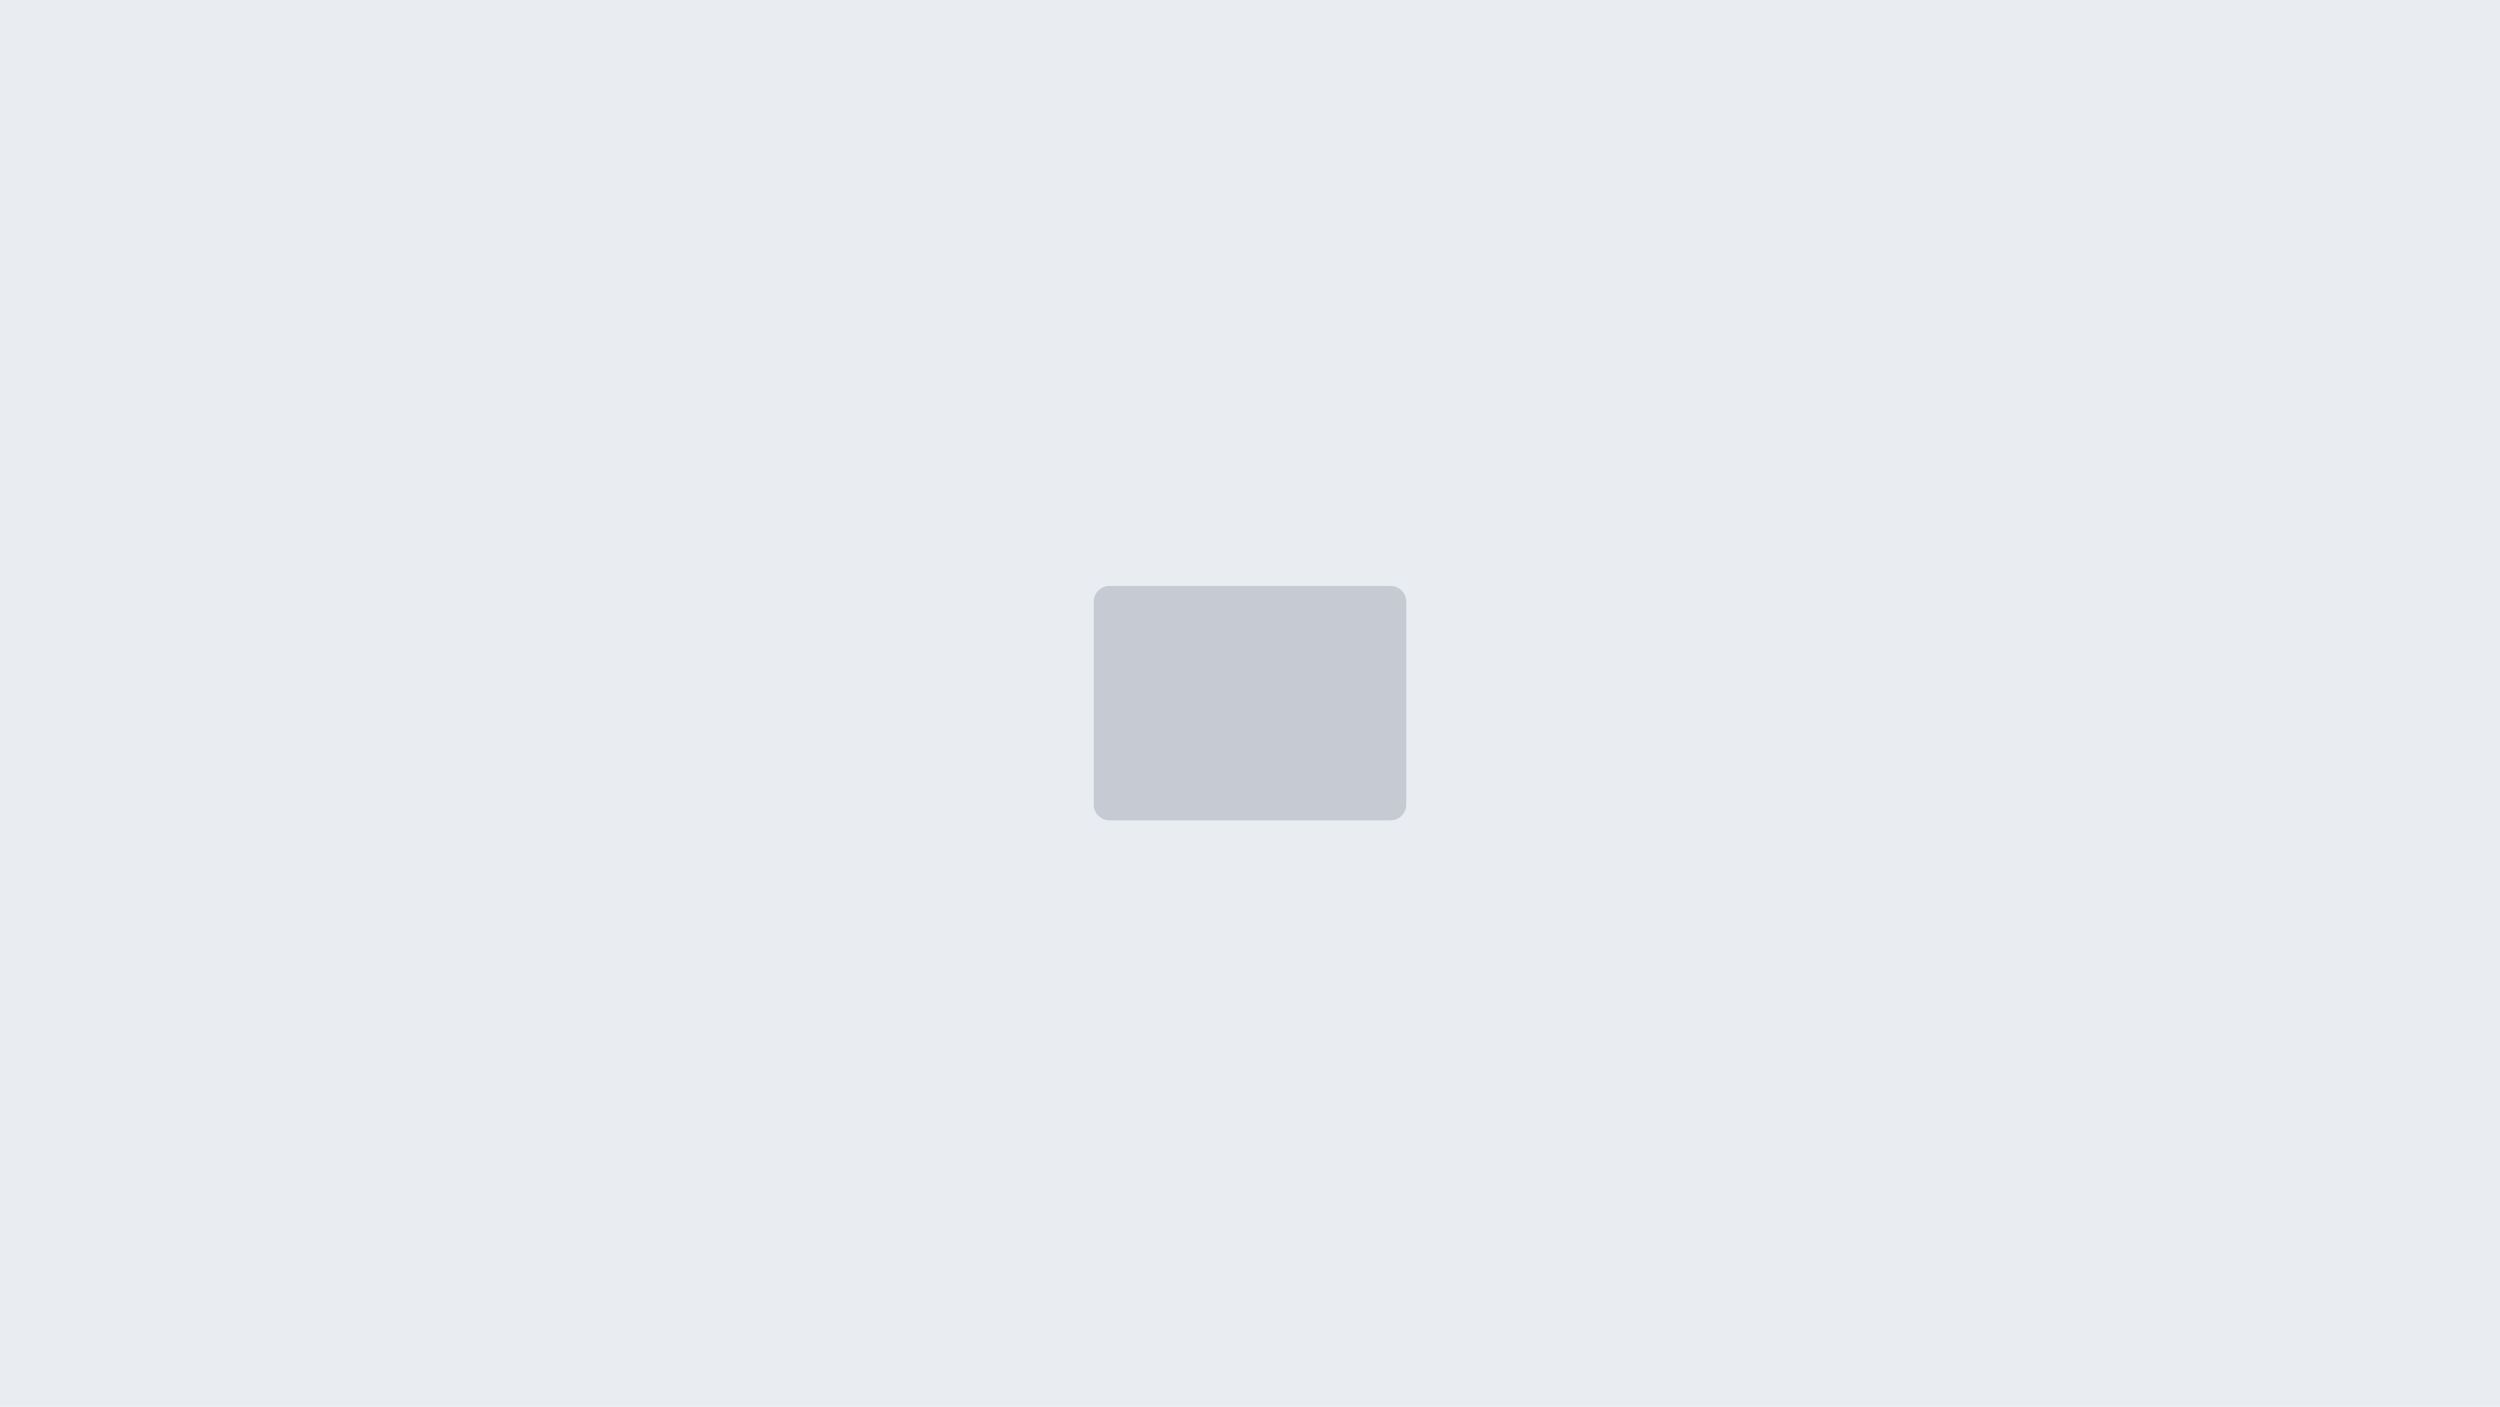
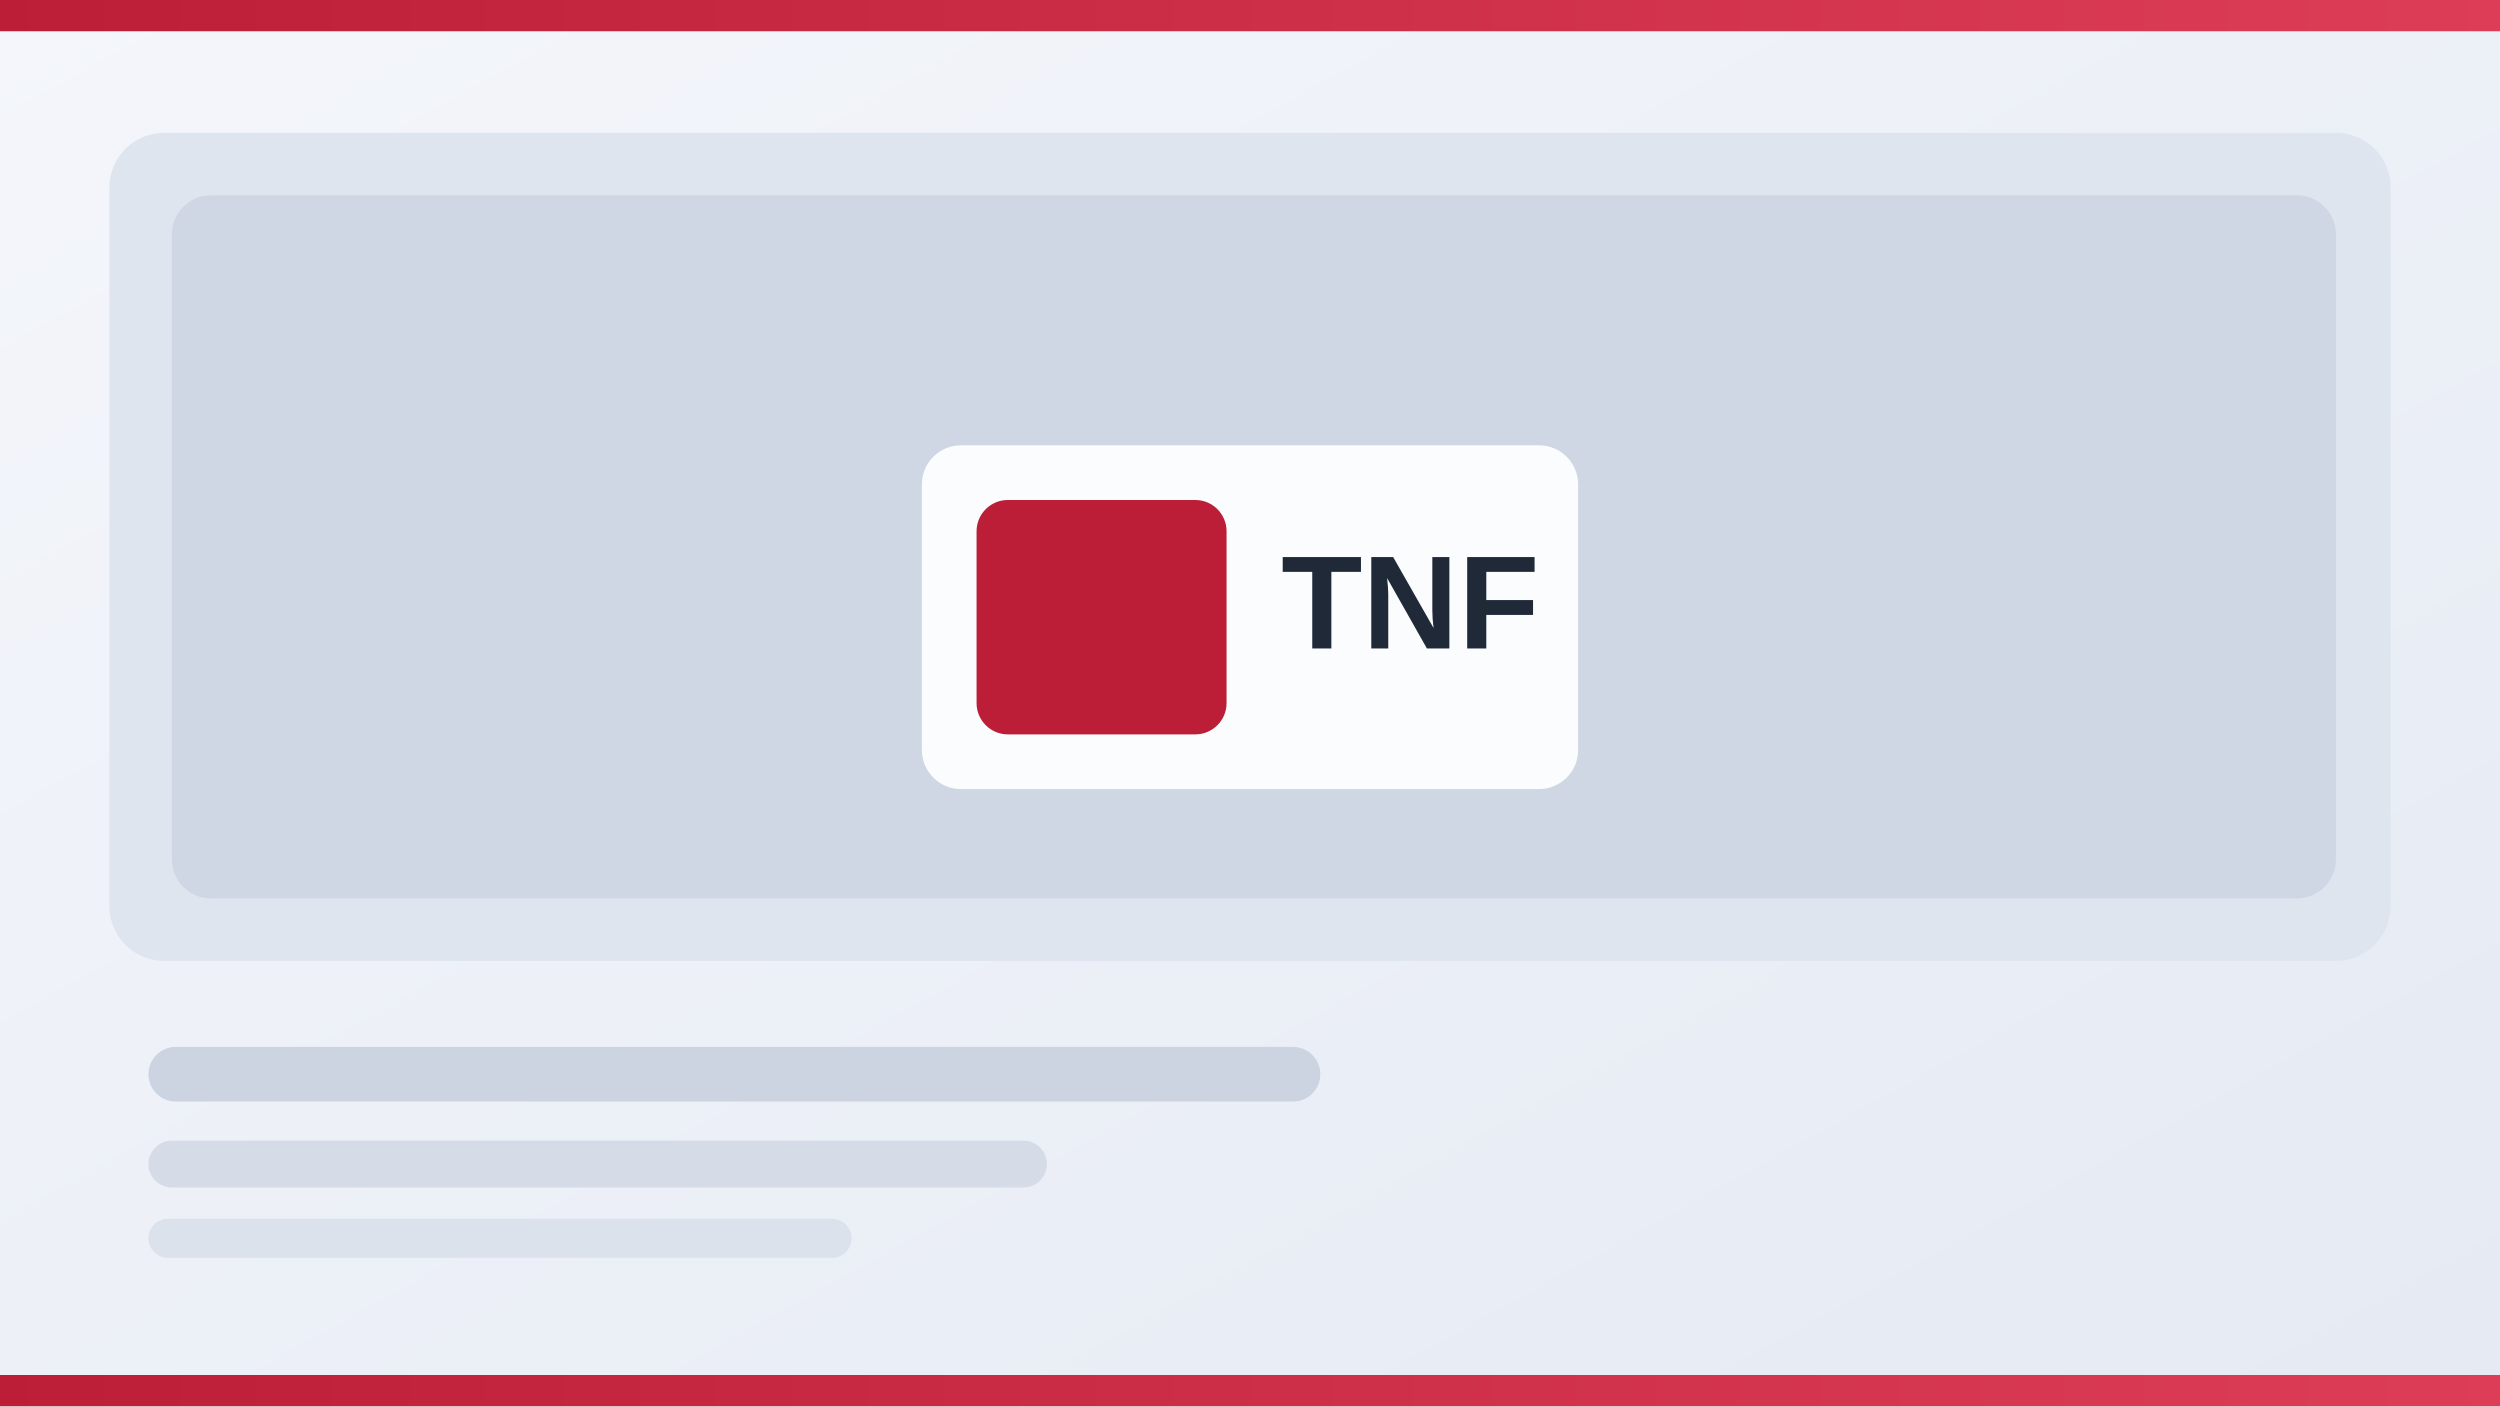
- <svg xmlns="http://www.w3.org/2000/svg" width="640" height="360" viewBox="0 0 640 360" role="img" aria-label="">
-   <rect width="640" height="360" fill="#e9ecf1" />
-   <rect x="280" y="150" width="80" height="60" rx="4" fill="#c5cad3" />
+ <svg xmlns="http://www.w3.org/2000/svg" width="640" height="360" viewBox="0 0 640 360" role="img" aria-label="TNF placeholder">
+   <defs>
+     <linearGradient id="bg" x1="0" y1="0" x2="1" y2="1">
+       <stop offset="0%" stop-color="#f4f6fb" />
+       <stop offset="100%" stop-color="#e5eaf3" />
+     </linearGradient>
+     <linearGradient id="accent" x1="0" y1="0" x2="1" y2="0">
+       <stop offset="0%" stop-color="#bc1e38" />
+       <stop offset="100%" stop-color="#dd3d57" />
+     </linearGradient>
+   </defs>
+   <rect width="640" height="360" fill="url(#bg)" />
+   <rect x="0" y="0" width="640" height="8" fill="url(#accent)" />
+   <rect x="0" y="352" width="640" height="8" fill="url(#accent)" />
+   <rect x="28" y="34" width="584" height="212" rx="14" fill="#dfe5ef" />
+   <rect x="44" y="50" width="554" height="180" rx="10" fill="#cfd7e4" />
+   <g transform="translate(236 114)">
+     <rect width="168" height="88" rx="10" fill="#ffffff" opacity="0.92" />
+     <rect x="14" y="14" width="64" height="60" rx="8" fill="#bc1e38" />
+     <text x="92" y="52" font-family="Arial, Helvetica, sans-serif" font-size="34" font-weight="700" fill="#1f2937">TNF</text>
+   </g>
+   <rect x="38" y="268" width="300" height="14" rx="7" fill="#ccd4e1" />
+   <rect x="38" y="292" width="230" height="12" rx="6" fill="#d5dce7" />
+   <rect x="38" y="312" width="180" height="10" rx="5" fill="#dce2eb" />
</svg>
